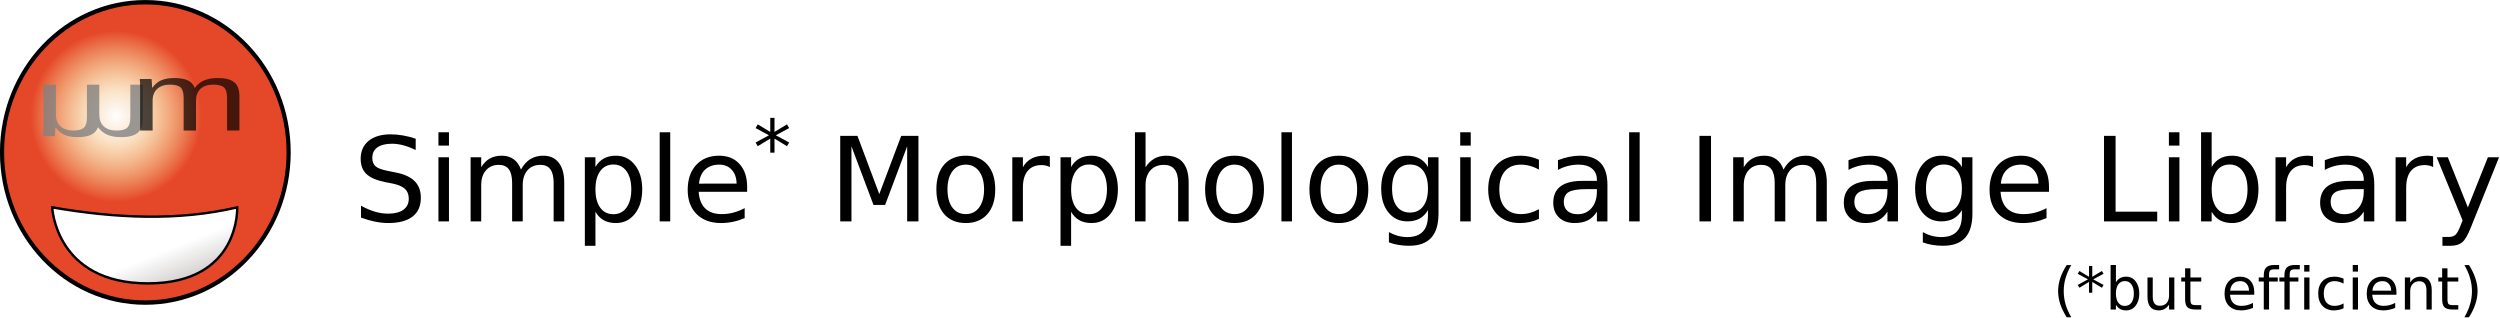
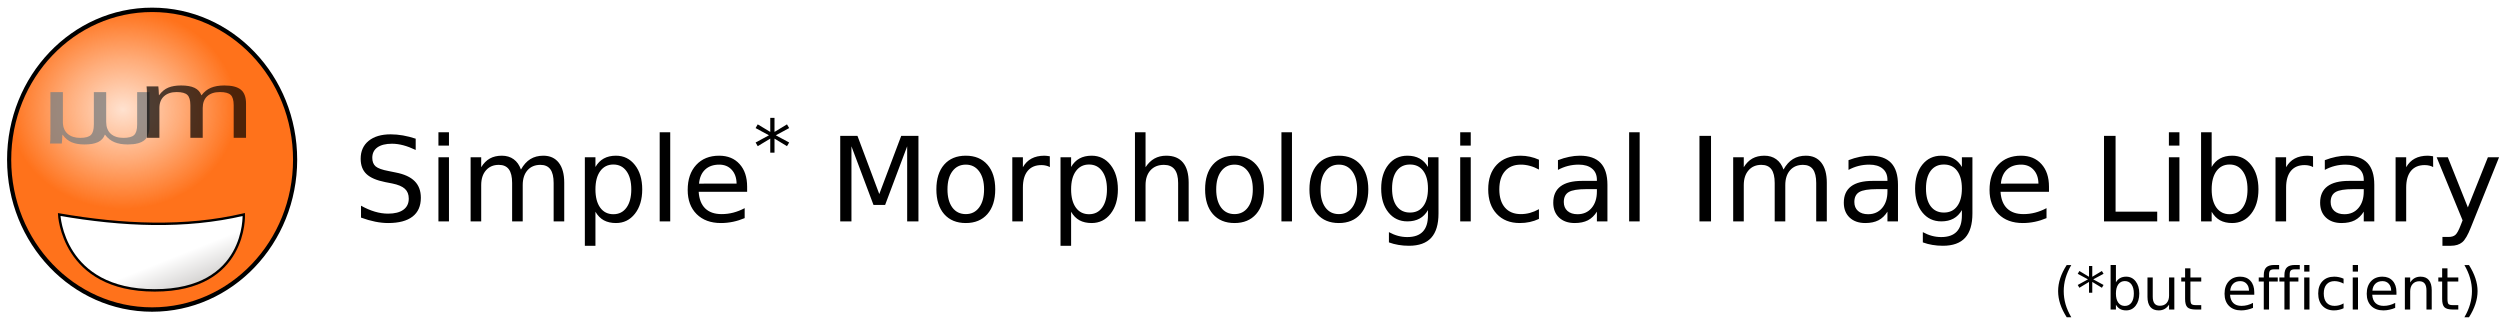
<svg xmlns="http://www.w3.org/2000/svg" xmlns:ns2="http://www.openswatchbook.org/uri/2009/osb" xmlns:xlink="http://www.w3.org/1999/xlink" width="682.164" height="86.569" id="svg2" version="1.1">
  <defs id="defs4">
    <linearGradient xlink:href="#linearGradient3758" id="linearGradient3764" x1="-193.726" y1="409.905" x2="-112.35" y2="409.905" gradientUnits="userSpaceOnUse" />
    <linearGradient id="linearGradient3758">
      <stop id="stop3766" offset="0" style="stop-color:#ed7c78;stop-opacity:1;" />
      <stop style="stop-color:#ed9629;stop-opacity:0.247;" offset="0.5" id="stop3770" />
      <stop style="stop-color:#edb029;stop-opacity:0;" offset="1" id="stop3762" />
    </linearGradient>
    <linearGradient xlink:href="#linearGradient3758-2" id="linearGradient3788" x1="-181.571" y1="438.451" x2="-124.948" y2="381.074" gradientUnits="userSpaceOnUse" spreadMethod="reflect" />
    <linearGradient id="linearGradient3758-2" ns2:paint="gradient">
      <stop id="stop3766-4" offset="0" style="stop-color:#ed7c78;stop-opacity:1;" />
      <stop style="stop-color:#ed9629;stop-opacity:0.247;" offset="0.643" id="stop3770-1" />
      <stop style="stop-color:#edb029;stop-opacity:0;" offset="1" id="stop3762-6" />
    </linearGradient>
    <radialGradient xlink:href="#linearGradient3758-5" id="radialGradient3813" cx="-145.171" cy="404.59" fx="-145.171" fy="404.59" r="40.688" gradientUnits="userSpaceOnUse" gradientTransform="matrix(0.6958311,-4.0925099e-8,4.945375e-8,0.7521039,-44.15643,99.73111)" />
    <linearGradient id="linearGradient3758-5" ns2:paint="gradient">
      <stop id="stop3766-8" offset="0" style="stop-color:#ed7c24;stop-opacity:0" />
      <stop style="stop-color:#ed9629;stop-opacity:0.247;" offset="0.429" id="stop3770-8" />
      <stop style="stop-color:#e5393a;stop-opacity:1" offset="1" id="stop3762-9" />
    </linearGradient>
    <radialGradient xlink:href="#linearGradient3758-9" id="radialGradient3813-3" cx="-145.171" cy="404.59" fx="-145.171" fy="404.59" r="40.688" gradientUnits="userSpaceOnUse" gradientTransform="matrix(0.6958311,-4.0925099e-8,4.945375e-8,0.7521039,-44.15643,99.73111)" />
    <linearGradient id="linearGradient3758-9" ns2:paint="gradient">
      <stop id="stop3766-3" offset="0" style="stop-color:#ed7c24;stop-opacity:0" />
      <stop style="stop-color:#ed9629;stop-opacity:0.247;" offset="0.286" id="stop3770-10" />
      <stop style="stop-color:#e5393a;stop-opacity:1" offset="1" id="stop3762-1" />
    </linearGradient>
    <radialGradient xlink:href="#linearGradient3758-1" id="radialGradient3813-8" cx="-172.296" cy="399.504" fx="-172.296" fy="399.504" r="40.688" gradientUnits="userSpaceOnUse" gradientTransform="matrix(0.5964265,3.4423978e-7,-3.639809e-7,0.564078,-58.58689,174.8483)" />
    <linearGradient id="linearGradient3758-1" ns2:paint="gradient">
      <stop id="stop3766-38" offset="0" style="stop-color:#ed7c24;stop-opacity:0" />
      <stop style="stop-color:#ed9629;stop-opacity:0.247;" offset="0.286" id="stop3770-4" />
      <stop style="stop-color:#e54829;stop-opacity:1" offset="1" id="stop3762-4" />
    </linearGradient>
    <radialGradient xlink:href="#linearGradient3758-20" id="radialGradient3813-1" cx="-172.296" cy="399.504" fx="-172.296" fy="399.504" r="40.688" gradientUnits="userSpaceOnUse" gradientTransform="matrix(0.5964265,3.4423978e-7,-3.639809e-7,0.564078,-58.58689,174.8483)" />
    <linearGradient id="linearGradient3758-20" ns2:paint="gradient">
      <stop id="stop3766-2" offset="0" style="stop-color:#ed7c24;stop-opacity:0" />
      <stop style="stop-color:#ed9629;stop-opacity:0.247;" offset="0.286" id="stop3770-7" />
      <stop style="stop-color:#e54829;stop-opacity:1" offset="1" id="stop3762-13" />
    </linearGradient>
    <radialGradient xlink:href="#linearGradient3758-6" id="radialGradient3813-7" cx="-172.296" cy="399.504" fx="-172.296" fy="399.504" r="40.688" gradientUnits="userSpaceOnUse" gradientTransform="matrix(0.5964265,3.4423978e-7,-3.639809e-7,0.564078,-58.58689,174.8483)" />
    <linearGradient id="linearGradient3758-6" ns2:paint="gradient">
      <stop id="stop3766-30" offset="0" style="stop-color:#ed7c24;stop-opacity:0" />
      <stop style="stop-color:#ed9629;stop-opacity:0.247;" offset="0.286" id="stop3770-3" />
      <stop style="stop-color:#e54829;stop-opacity:1" offset="1" id="stop3762-99" />
    </linearGradient>
    <radialGradient xlink:href="#linearGradient3758-3" id="radialGradient3813-9" cx="-172.296" cy="399.504" fx="-172.296" fy="399.504" r="40.688" gradientUnits="userSpaceOnUse" gradientTransform="matrix(0.5964265,3.4423978e-7,-3.639809e-7,0.564078,-58.58689,174.8483)" />
    <linearGradient id="linearGradient3758-3" ns2:paint="gradient">
      <stop id="stop3766-5" offset="0" style="stop-color:#ed7c24;stop-opacity:0" />
      <stop style="stop-color:#ed9629;stop-opacity:0.247;" offset="0.286" id="stop3770-70" />
      <stop style="stop-color:#e54829;stop-opacity:1" offset="1" id="stop3762-90" />
    </linearGradient>
    <linearGradient xlink:href="#linearGradient3786-1" id="linearGradient3792-1" x1="-380" y1="287.362" x2="-370" y2="312.362" gradientUnits="userSpaceOnUse" gradientTransform="translate(61.61367,105.9183)" />
    <linearGradient id="linearGradient3786-1">
      <stop style="stop-color:#ffffff;stop-opacity:1;" offset="0" id="stop3788-4" />
      <stop style="stop-color:#9e9a97;stop-opacity:1" offset="1" id="stop3790-7" />
    </linearGradient>
    <radialGradient r="40.688" fy="399.504" fx="-172.296" cy="399.504" cx="-172.296" gradientTransform="matrix(0.5964265,3.4423978e-7,-3.639809e-7,0.564078,-58.58689,174.8483)" gradientUnits="userSpaceOnUse" id="radialGradient3953" xlink:href="#linearGradient3758-3" />
    <radialGradient xlink:href="#linearGradient3758-7" id="radialGradient3813-5" cx="-172.296" cy="399.504" fx="-172.296" fy="399.504" r="40.688" gradientUnits="userSpaceOnUse" gradientTransform="matrix(0.5964265,3.4423978e-7,-3.639809e-7,0.564078,-58.58689,174.8483)" />
    <linearGradient id="linearGradient3758-7" ns2:paint="gradient">
      <stop id="stop3766-0" offset="0" style="stop-color:#ed7c24;stop-opacity:0" />
      <stop style="stop-color:#ed9629;stop-opacity:0.247;" offset="0.286" id="stop3770-9" />
      <stop style="stop-color:#e54829;stop-opacity:1" offset="1" id="stop3762-7" />
    </linearGradient>
    <linearGradient xlink:href="#linearGradient3786" id="linearGradient3792" x1="-380" y1="287.362" x2="-370" y2="312.362" gradientUnits="userSpaceOnUse" gradientTransform="translate(61.61367,83.91833)" />
    <linearGradient id="linearGradient3786">
      <stop style="stop-color:#ffffff;stop-opacity:1;" offset="0" id="stop3788" />
      <stop style="stop-color:#9e9a97;stop-opacity:1" offset="1" id="stop3790" />
    </linearGradient>
    <radialGradient r="40.688" fy="399.504" fx="-172.296" cy="399.504" cx="-172.296" gradientTransform="matrix(0.5964265,3.4423978e-7,-3.639809e-7,0.564078,-58.58689,174.8483)" gradientUnits="userSpaceOnUse" id="radialGradient3980" xlink:href="#linearGradient3758-7" />
    <radialGradient xlink:href="#linearGradient3758-7" id="radialGradient3369" gradientUnits="userSpaceOnUse" gradientTransform="matrix(0.5964265,3.4423978e-7,-3.639809e-7,0.564078,-58.58689,174.8483)" cx="-172.296" cy="399.504" fx="-172.296" fy="399.504" r="40.688" />
    <linearGradient xlink:href="#linearGradient3786" id="linearGradient3371" gradientUnits="userSpaceOnUse" gradientTransform="translate(61.61367,83.91833)" x1="-380" y1="287.362" x2="-370" y2="312.362" />
    <radialGradient xlink:href="#linearGradient3758-98" id="radialGradient3813-38" cx="-172.296" cy="399.504" fx="-172.296" fy="399.504" r="40.688" gradientUnits="userSpaceOnUse" gradientTransform="matrix(0.5964265,3.4423978e-7,-3.639809e-7,0.564078,-58.58689,174.8483)" />
    <linearGradient id="linearGradient3758-98" ns2:paint="gradient">
      <stop id="stop3766-7" offset="0" style="stop-color:#ed7c24;stop-opacity:0" />
      <stop style="stop-color:#ed9629;stop-opacity:0.247;" offset="0.286" id="stop3770-5" />
      <stop style="stop-color:#e54829;stop-opacity:1" offset="1" id="stop3762-18" />
    </linearGradient>
    <linearGradient xlink:href="#linearGradient3786-0" id="linearGradient3792-0" x1="-380" y1="287.362" x2="-370" y2="312.362" gradientUnits="userSpaceOnUse" gradientTransform="translate(41.61367,133.9183)" />
    <linearGradient id="linearGradient3786-0">
      <stop style="stop-color:#ffffff;stop-opacity:1;" offset="0" id="stop3788-9" />
      <stop style="stop-color:#9e9a97;stop-opacity:1" offset="1" id="stop3790-8" />
    </linearGradient>
    <radialGradient r="40.688" fy="399.504" fx="-172.296" cy="399.504" cx="-172.296" gradientTransform="matrix(0.5964265,3.4423978e-7,-3.639809e-7,0.564078,-58.58689,174.8483)" gradientUnits="userSpaceOnUse" id="radialGradient4029" xlink:href="#linearGradient3758-98" />
    <radialGradient xlink:href="#linearGradient3758-98" id="radialGradient3418" gradientUnits="userSpaceOnUse" gradientTransform="matrix(0.5964265,3.4423978e-7,-3.639809e-7,0.564078,-58.58689,174.8483)" cx="-172.296" cy="399.504" fx="-172.296" fy="399.504" r="40.688" />
    <linearGradient xlink:href="#linearGradient3786-0" id="linearGradient3420" gradientUnits="userSpaceOnUse" gradientTransform="translate(41.61367,133.9183)" x1="-380" y1="287.362" x2="-370" y2="312.362" />
    <radialGradient xlink:href="#linearGradient3758-0" id="radialGradient3813-33" cx="-172.296" cy="399.504" fx="-172.296" fy="399.504" r="40.688" gradientUnits="userSpaceOnUse" gradientTransform="matrix(0.5964265,3.4423978e-7,-3.639809e-7,0.564078,-58.58689,174.8483)" />
    <linearGradient id="linearGradient3758-0" ns2:paint="gradient">
      <stop id="stop3766-27" offset="0" style="stop-color:#ed7c24;stop-opacity:0" />
      <stop style="stop-color:#ed9629;stop-opacity:0.247;" offset="0.286" id="stop3770-51" />
      <stop style="stop-color:#e54829;stop-opacity:1" offset="1" id="stop3762-76" />
    </linearGradient>
    <linearGradient xlink:href="#linearGradient3786-07" id="linearGradient3792-3" x1="-380" y1="287.362" x2="-370" y2="312.362" gradientUnits="userSpaceOnUse" gradientTransform="translate(71.61367,73.91833)" />
    <linearGradient id="linearGradient3786-07">
      <stop style="stop-color:#ffffff;stop-opacity:1;" offset="0" id="stop3788-8" />
      <stop style="stop-color:#9e9a97;stop-opacity:1" offset="1" id="stop3790-84" />
    </linearGradient>
    <radialGradient r="40.688" fy="399.504" fx="-172.296" cy="399.504" cx="-172.296" gradientTransform="matrix(0.5964265,3.4423978e-7,-3.639809e-7,0.564078,-58.58689,174.8483)" gradientUnits="userSpaceOnUse" id="radialGradient4056" xlink:href="#linearGradient3758-0" />
-     <radialGradient xlink:href="#linearGradient3758-0" id="radialGradient3467" gradientUnits="userSpaceOnUse" gradientTransform="matrix(0.5964265,3.4423978e-7,-3.639809e-7,0.564078,-58.58689,174.8483)" cx="-172.296" cy="399.504" fx="-172.296" fy="399.504" r="40.688" />
-     <linearGradient xlink:href="#linearGradient3786-07" id="linearGradient3469" gradientUnits="userSpaceOnUse" gradientTransform="translate(71.61367,73.91833)" x1="-380" y1="287.362" x2="-370" y2="312.362" />
+     <radialGradient xlink:href="#linearGradient3758-00" id="radialGradient3813-6" cx="-172.296" cy="393.691" fx="-172.296" fy="393.691" r="40.688" gradientUnits="userSpaceOnUse" gradientTransform="matrix(0.7952356,7.2512231e-8,-6.7086769e-8,0.6580913,-24.33304,137.2895)" />
+     <linearGradient id="linearGradient3758-00" ns2:paint="gradient">
+       <stop id="stop3766-02" offset="0" style="stop-color:#ff721b;stop-opacity:0.099" />
+       <stop style="stop-color:#ff721b;stop-opacity:0.505" offset="0.5" id="stop3770-2" />
+       <stop style="stop-color:#ff721b;stop-opacity:1" offset="1" id="stop3762-0" />
+     </linearGradient>
+     <radialGradient xlink:href="#linearGradient3758-29" id="radialGradient3813-14" cx="-172.296" cy="393.691" fx="-172.296" fy="393.691" r="40.688" gradientUnits="userSpaceOnUse" gradientTransform="matrix(0.7952356,7.2512231e-8,-6.7086769e-8,0.6580913,-24.33304,137.2895)" />
+     <linearGradient id="linearGradient3758-29" ns2:paint="gradient">
+       <stop id="stop3766-9" offset="0" style="stop-color:#ff721b;stop-opacity:0.208" />
+       <stop style="stop-color:#ff721b;stop-opacity:0.583" offset="0.5" id="stop3770-46" />
+       <stop style="stop-color:#f16e1e;stop-opacity:1" offset="1" id="stop3762-68" />
+     </linearGradient>
+     <radialGradient xlink:href="#linearGradient3758-25" id="radialGradient3813-15" cx="-172.296" cy="393.691" fx="-172.296" fy="393.691" r="40.688" gradientUnits="userSpaceOnUse" gradientTransform="matrix(0.7952356,7.2512231e-8,-6.7086769e-8,0.6580913,-24.33304,137.2895)" />
+     <linearGradient id="linearGradient3758-25" ns2:paint="gradient">
+       <stop id="stop3766-1" offset="0" style="stop-color:#ff721b;stop-opacity:0.208" />
+       <stop style="stop-color:#ff721b;stop-opacity:0.583" offset="0.5" id="stop3770-12" />
+       <stop style="stop-color:#ff721b;stop-opacity:1" offset="1" id="stop3762-5" />
+     </linearGradient>
+     <linearGradient xlink:href="#linearGradient3786-4" id="linearGradient3792-31" x1="-380" y1="287.362" x2="-370" y2="312.362" gradientUnits="userSpaceOnUse" gradientTransform="translate(240.0424,143.4769)" />
+     <linearGradient id="linearGradient3786-4">
+       <stop style="stop-color:#ffffff;stop-opacity:1;" offset="0" id="stop3788-73" />
+       <stop style="stop-color:#9e9a97;stop-opacity:1" offset="1" id="stop3790-2" />
+     </linearGradient>
+     <radialGradient r="40.688" fy="393.691" fx="-172.296" cy="393.691" cx="-172.296" gradientTransform="matrix(0.7952356,7.2512231e-8,-6.7086769e-8,0.6580913,-24.33304,137.2895)" gradientUnits="userSpaceOnUse" id="radialGradient3883" xlink:href="#linearGradient3758-25" />
  </defs>
  <g id="layer1" transform="translate(425.554,-216.7541)">
    <text style="font-size:15px" y="277.162" x="-329.25" id="text24">
      <tspan style="font-size:32px;font-variant:normal;font-weight:normal;writing-mode:lr-tb;fill:#000000;fill-opacity:1;fill-rule:nonzero;stroke:none;font-family:DejaVu Sans;-inkscape-font-specification:DejaVuSans" x="-329.25 -308.93 -300.034 -268.866 -248.546 -239.65" y="277.162" id="tspan26">Simple</tspan>
    </text>
    <text style="font-size:15px" y="264.362" x="-220" id="text28">
      <tspan style="font-size:20.8px;font-variant:normal;font-weight:normal;writing-mode:lr-tb;fill:#000000;fill-opacity:1;fill-rule:nonzero;stroke:none;font-family:DejaVu Sans;-inkscape-font-specification:DejaVuSans" x="-220" y="264.362" id="tspan30">*</tspan>
    </text>
    <text style="font-size:15px" y="277.162" x="-199.424" id="text32">
      <tspan style="font-size:32px;font-variant:normal;font-weight:normal;writing-mode:lr-tb;fill:#000000;fill-opacity:1;fill-rule:nonzero;stroke:none;font-family:DejaVu Sans;-inkscape-font-specification:DejaVuSans" x="-199.424 -171.775 -152.224 -139.039 -118.719 -98.399 -78.815 -69.951 -50.367 -30.047 -21.184 -3.551 16.097 24.961 35.169 44.609 75.777 95.425 115.745 135.425 145.601 163.425 172.289 192.609 205.793 225.441 238.625" y="277.162" id="tspan34">Morphological Image Library</tspan>
    </text>
    <text style="font-size:15px" id="text36" x="134.659" y="301.214">
      <tspan style="font-size:16px;font-variant:normal;font-weight:normal;writing-mode:lr-tb;fill:#000000;fill-opacity:1;fill-rule:nonzero;stroke:none;font-family:DejaVu Sans;-inkscape-font-specification:DejaVuSans" x="134.659" id="tspan38" y="301.214">(*but efficient)</tspan>
    </text>
-     <g id="g3459" transform="matrix(0.7777777,0,0,0.7777777,-134.5884,1.699586)">
-       <path transform="matrix(1.236235,0,0,1.30713,-133.9212,-205.8324)" d="m -112.371,409.905 c 0,22.261 -18.207,40.307 -40.667,40.307 -22.46,0 -40.667,-18.046 -40.667,-40.307 0,-22.261 18.207,-40.307 40.667,-40.307 22.46,0 40.667,18.046 40.667,40.307 z" id="path2991" style="fill:url(#radialGradient3467);fill-opacity:1;stroke:#000000;stroke-width:1.18;stroke-linejoin:miter;stroke-miterlimit:4;stroke-opacity:1;stroke-dasharray:none;stroke-dashoffset:0" />
-       <text transform="scale(1.207672,-0.8280395)" id="text3903-9" y="-369.793" x="-300.021" style="font-size:41.323px;font-style:normal;font-weight:normal;line-height:125%;letter-spacing:0px;word-spacing:0px;opacity:0.789;fill:#808080;fill-opacity:1;stroke:none;font-family:Sans" xml:space="preserve">
-         <tspan style="font-style:normal;font-variant:normal;font-weight:normal;font-stretch:normal;font-family:Arial;-inkscape-font-specification:Arial" y="-369.793" x="-300.021" id="tspan3905-8">m</tspan>
+     <g id="g3252" transform="matrix(0.7760624,0,0,0.7760624,-263.9993,-49.72935)">
+       <path transform="matrix(1.236235,0,0,1.30713,34.50749,-136.2739)" d="m -112.371,409.905 c 0,22.261 -18.207,40.307 -40.667,40.307 -22.46,0 -40.667,-18.046 -40.667,-40.307 0,-22.261 18.207,-40.307 40.667,-40.307 22.46,0 40.667,18.046 40.667,40.307 z" id="path2991" style="fill:url(#radialGradient3883);fill-opacity:1;stroke:#000000;stroke-width:1.18;stroke-linejoin:miter;stroke-miterlimit:4;stroke-opacity:1;stroke-dasharray:none;stroke-dashoffset:0" />
+       <text transform="scale(1.207672,-0.8280395)" id="text3903-9" y="-453.797" x="-160.556" style="font-size:41.323px;font-style:normal;font-weight:normal;line-height:125%;letter-spacing:0px;word-spacing:0px;opacity:0.789;fill:#808080;fill-opacity:1;stroke:none;font-family:Sans" xml:space="preserve">
+         <tspan style="font-style:normal;font-variant:normal;font-weight:normal;font-stretch:normal;font-family:Arial;-inkscape-font-specification:Arial" y="-453.797" x="-160.556" id="tspan3905-8">m</tspan>
      </text>
-       <text transform="scale(1.207672,0.8280395)" id="text3903" y="389.209" x="-271.917" style="font-size:41.323px;font-style:normal;font-weight:normal;line-height:125%;letter-spacing:0px;word-spacing:0px;opacity:0.694;fill:#000000;fill-opacity:1;stroke:none;font-family:Sans" xml:space="preserve">
-         <tspan style="font-style:normal;font-variant:normal;font-weight:normal;font-stretch:normal;font-family:Arial;-inkscape-font-specification:Arial" y="389.209" x="-271.917" id="tspan3905">m</tspan>
+       <text transform="scale(1.207672,0.8280395)" id="text3903" y="473.213" x="-132.451" style="font-size:41.323px;font-style:normal;font-weight:normal;line-height:125%;letter-spacing:0px;word-spacing:0px;opacity:0.694;fill:#000000;fill-opacity:1;stroke:none;font-family:Sans" xml:space="preserve">
+         <tspan style="font-style:normal;font-variant:normal;font-weight:normal;font-stretch:normal;font-family:Arial;-inkscape-font-specification:Arial" y="473.213" x="-132.451" id="tspan3905">m</tspan>
      </text>
-       <path id="path3873" d="m -290.882,349.248 c 0,0 1.199,26.674 -31.307,26.674 -32.506,0 -33.602,-26.674 -33.602,-26.674 22.411,3.874 44.24,4.835 64.909,0 z" style="fill:url(#linearGradient3469);fill-opacity:1;stroke:#000000;stroke-width:0.853;stroke-linecap:butt;stroke-linejoin:miter;stroke-miterlimit:4;stroke-opacity:1;stroke-dasharray:none" />
+       <path id="path3873" d="m -122.453,418.806 c 0,0 1.199,26.674 -31.307,26.674 -32.506,0 -33.602,-26.674 -33.602,-26.674 22.411,3.874 44.24,4.835 64.909,0 z" style="fill:url(#linearGradient3792-31);fill-opacity:1;stroke:#000000;stroke-width:0.853;stroke-linecap:butt;stroke-linejoin:miter;stroke-miterlimit:4;stroke-opacity:1;stroke-dasharray:none" />
    </g>
  </g>
</svg>
